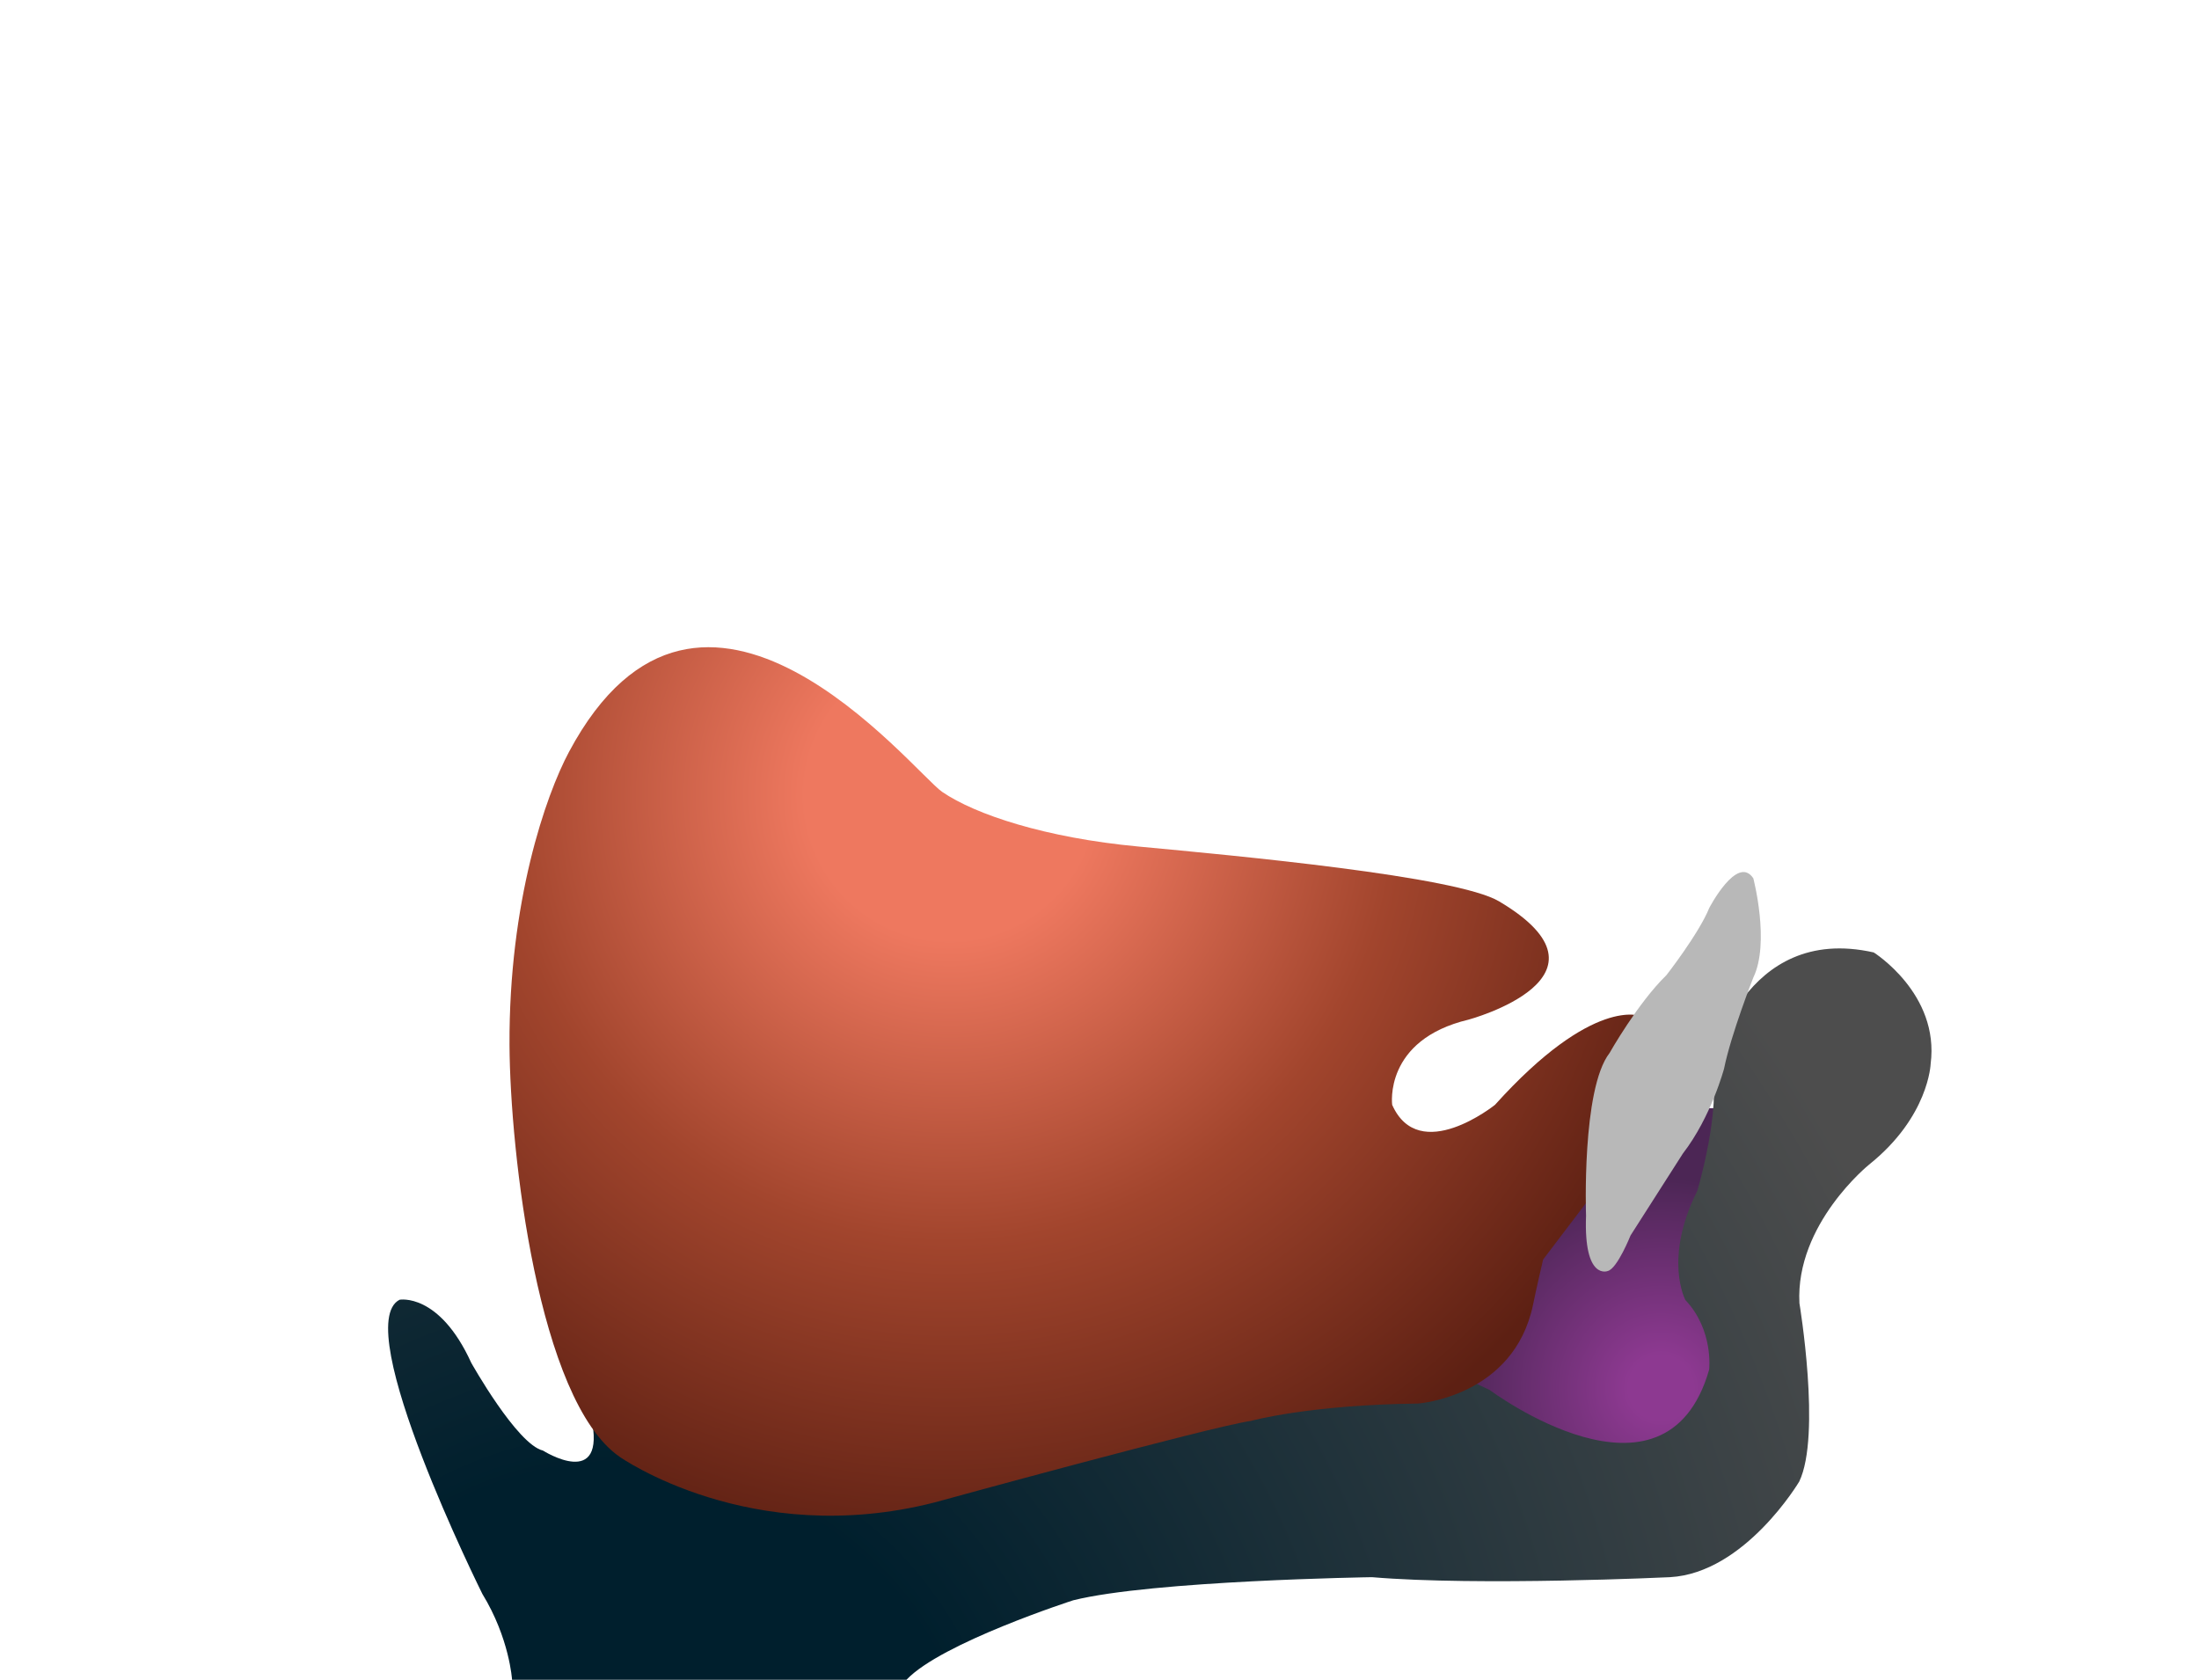
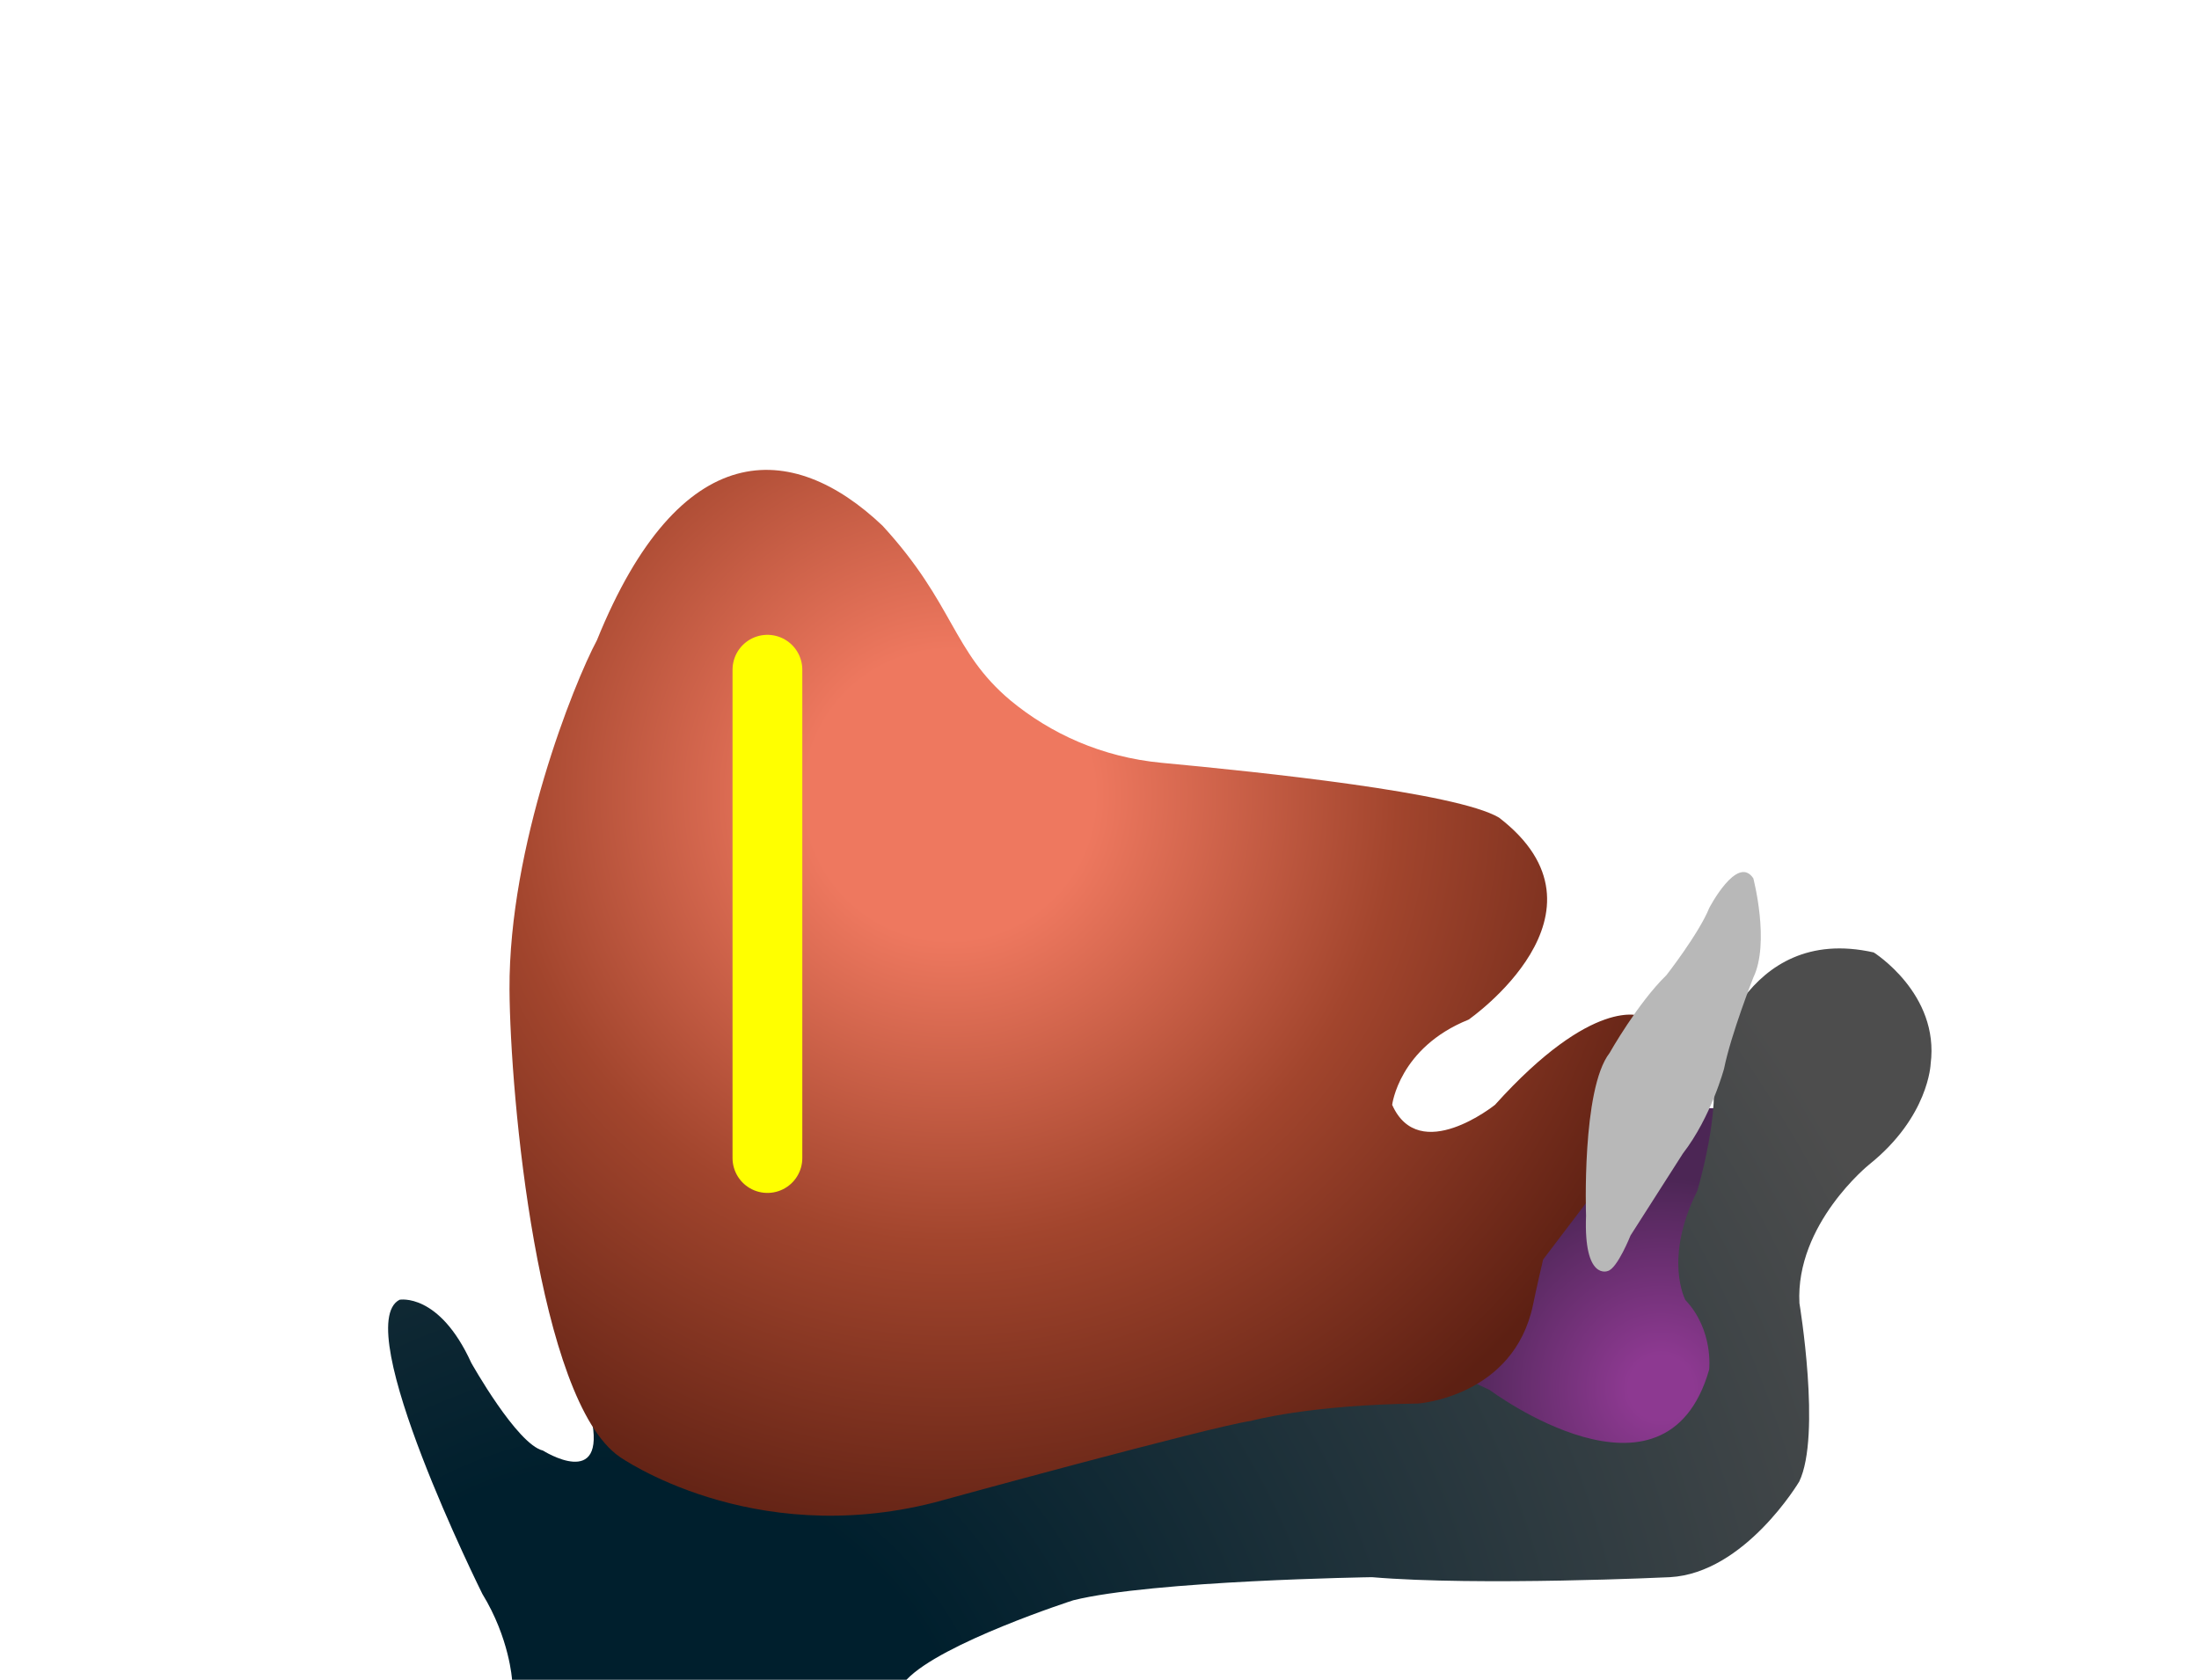
- <svg xmlns="http://www.w3.org/2000/svg" width="157.6" height="120.39" version="1.1" viewBox="0 0 157.601 120.394" xml:space="preserve">
+ <svg xmlns="http://www.w3.org/2000/svg" width="157.6" height="120.39" version="1.1" viewBox="0 0 157.601 120.394" xml:space="preserve" id="svg29">
+   <defs id="defs33" />
  <radialGradient id="a" cx="119.04" cy="99.478" r="20.174" gradientUnits="userSpaceOnUse">
-     <stop stop-color="#8D3991" offset=".115" />
-     <stop stop-color="#4C2655" offset=".746" />
+     <stop stop-color="#8D3991" offset=".115" id="stop2" />
+     <stop stop-color="#4C2655" offset=".746" id="stop4" />
  </radialGradient>
-   <path d="M114.73 79.43s-2.853 3.643-4.065 9.949l-5.732 10.774 1.596 4.076 10.04.708 2.892-.352 4.491-5.966-.651-5.67-1.594-5.311 3.069-8.21H114.73z" fill="url(#a)" />
+   <path d="M114.73 79.43s-2.853 3.643-4.065 9.949l-5.732 10.774 1.596 4.076 10.04.708 2.892-.352 4.491-5.966-.651-5.67-1.594-5.311 3.069-8.21H114.73z" fill="url(#a)" id="path7" />
  <radialGradient id="b" cx="44.357" cy="130.66" r="99.949" gradientUnits="userSpaceOnUse">
-     <stop stop-color="#001F2D" offset=".255" />
-     <stop stop-color="#4D4D4D" offset="1" />
+     <stop stop-color="#001F2D" offset=".255" id="stop9" />
+     <stop stop-color="#4D4D4D" offset="1" id="stop11" />
  </radialGradient>
-   <path d="M134.29 68.264s4.73 2.96 4.08 7.986c0 0-.125 3.788-4.409 7.217 0 0-5.289 4.262-4.996 9.936 0 0 1.576 9.465-.011 12.78 0 0-3.891 6.563-9.273 6.858 0 0-13.662.65-21.353 0 0 0-15.733.238-21.412 1.657 0 0-9.464 3.052-11.948 5.695h-28.27s-.178-2.967-2.127-6.15c0 0-9.565-19.223-5.934-21.087 0 0 2.835-.529 5.137 4.521 0 0 3.275 5.844 5.138 6.289 0 0 4.608 2.92 3.456-2.395l2.744 1.594 15.236 4.073 14.35-3.896 18.956-4.958h10.452l2.655 1.237s12.613 9.438 15.733-1.451c0 0 .34-2.831-1.702-4.994 0 0-1.589-2.945.852-7.825 0 0 1.757-5.841 1.021-9.018 0 .002 2.263-10.179 11.625-8.069z" fill="url(#b)" />
+   <path d="M134.29 68.264s4.73 2.96 4.08 7.986c0 0-.125 3.788-4.409 7.217 0 0-5.289 4.262-4.996 9.936 0 0 1.576 9.465-.011 12.78 0 0-3.891 6.563-9.273 6.858 0 0-13.662.65-21.353 0 0 0-15.733.238-21.412 1.657 0 0-9.464 3.052-11.948 5.695h-28.27s-.178-2.967-2.127-6.15c0 0-9.565-19.223-5.934-21.087 0 0 2.835-.529 5.137 4.521 0 0 3.275 5.844 5.138 6.289 0 0 4.608 2.92 3.456-2.395l2.744 1.594 15.236 4.073 14.35-3.896 18.956-4.958h10.452l2.655 1.237s12.613 9.438 15.733-1.451c0 0 .34-2.831-1.702-4.994 0 0-1.589-2.945.852-7.825 0 0 1.757-5.841 1.021-9.018 0 .002 2.263-10.179 11.625-8.069z" fill="url(#b)" id="path14" />
  <radialGradient id="c" cx="68.075" cy="56.984" r="55.682" gradientUnits="userSpaceOnUse">
-     <stop stop-color="#EE785F" offset=".186" />
-     <stop stop-color="#A2452D" offset=".576" />
-     <stop stop-color="#5D2013" offset="1" />
+     <stop stop-color="#EE785F" offset=".186" id="stop16" />
+     <stop stop-color="#A2452D" offset=".576" id="stop18" />
+     <stop stop-color="#5D2013" offset="1" id="stop20" />
  </radialGradient>
-   <path d="M40.78 53.887c9.5-17.775 24.648 1.436 26.75 2.873 2.375 1.625 7.396 3.289 14.065 3.914 7.115.667 22.798 2.122 25.841 3.927 9.146 5.425-2.183 8.479-2.183 8.479-6.104 1.451-5.476 6.107-5.476 6.107 1.94 4.361 7.368 0 7.368 0 7.075-7.85 10.467-6.353 10.467-6.353a3.313 3.313 0 0 0-.704.569l.704-.569.543 1.494-.543 6.705-7.017 9.241c-.458 1.942-.722 3.237-.722 3.237-1.377 6.616-8.253 7.085-8.253 7.085-7.793.089-11.958 1.242-11.958 1.242-3.012.44-22.675 5.844-22.675 5.844-13.199 3.369-22.59-3.276-22.59-3.276-5.843-4.072-7.841-21.862-7.882-29.495-.052-10.276 2.597-17.903 4.265-21.024z" fill="url(#c)" />
-   <path d="M125.66 62.95s1.211 4.606 0 7.117c0 0-1.594 4.045-2.096 6.523 0 0-.918 3.458-2.952 6.087 0 0-2.807 4.399-3.751 5.872 0 0-.944 2.366-1.624 2.544 0 0-1.741.736-1.565-3.959 0 0-.327-9.063 1.683-11.66 0 0 2.038-3.607 4.077-5.581 0 0 2.329-2.984 3.069-4.813 0 0 2.006-3.866 3.159-2.13z" fill="#B8B8B8" />
+   <path d="m 42.78,45.887 c 5.945,-14.679 13.975,-14.372 20.469,-8.208 5.153,5.609 4.978,9 9.167,12.52 2.867,2.369 6.523,4.069 10.85,4.475 7.115,0.667 21.127,2.122 24.17,3.927 8.868,6.817 -2.183,14.479 -2.183,14.479 -4.99,2.008 -5.476,6.107 -5.476,6.107 1.94,4.361 7.368,0 7.368,0 7.075,-7.85 10.467,-6.353 10.467,-6.353 -0.26,0.157 -0.496,0.348 -0.704,0.569 l 0.704,-0.569 0.543,1.494 -0.543,6.705 -7.017,9.241 c -0.458,1.942 -0.722,3.237 -0.722,3.237 -1.377,6.616 -8.253,7.085 -8.253,7.085 -7.793,0.089 -11.958,1.242 -11.958,1.242 -3.012,0.44 -22.675,5.844 -22.675,5.844 -13.199,3.369 -22.59,-3.276 -22.59,-3.276 -5.843,-4.072 -7.841,-25.862 -7.882,-33.495 -0.052,-10.276 4.597,-21.903 6.265,-25.024 z" id="path23" style="fill:url(#c)" />
+   <path d="M125.66 62.95s1.211 4.606 0 7.117c0 0-1.594 4.045-2.096 6.523 0 0-.918 3.458-2.952 6.087 0 0-2.807 4.399-3.751 5.872 0 0-.944 2.366-1.624 2.544 0 0-1.741.736-1.565-3.959 0 0-.327-9.063 1.683-11.66 0 0 2.038-3.607 4.077-5.581 0 0 2.329-2.984 3.069-4.813 0 0 2.006-3.866 3.159-2.13z" fill="#B8B8B8" id="path25" />
+   <path style="stroke:#ff0;stroke-width:5;stroke-linecap:round" d="m 55,48 v 35" id="path27" />
</svg>
